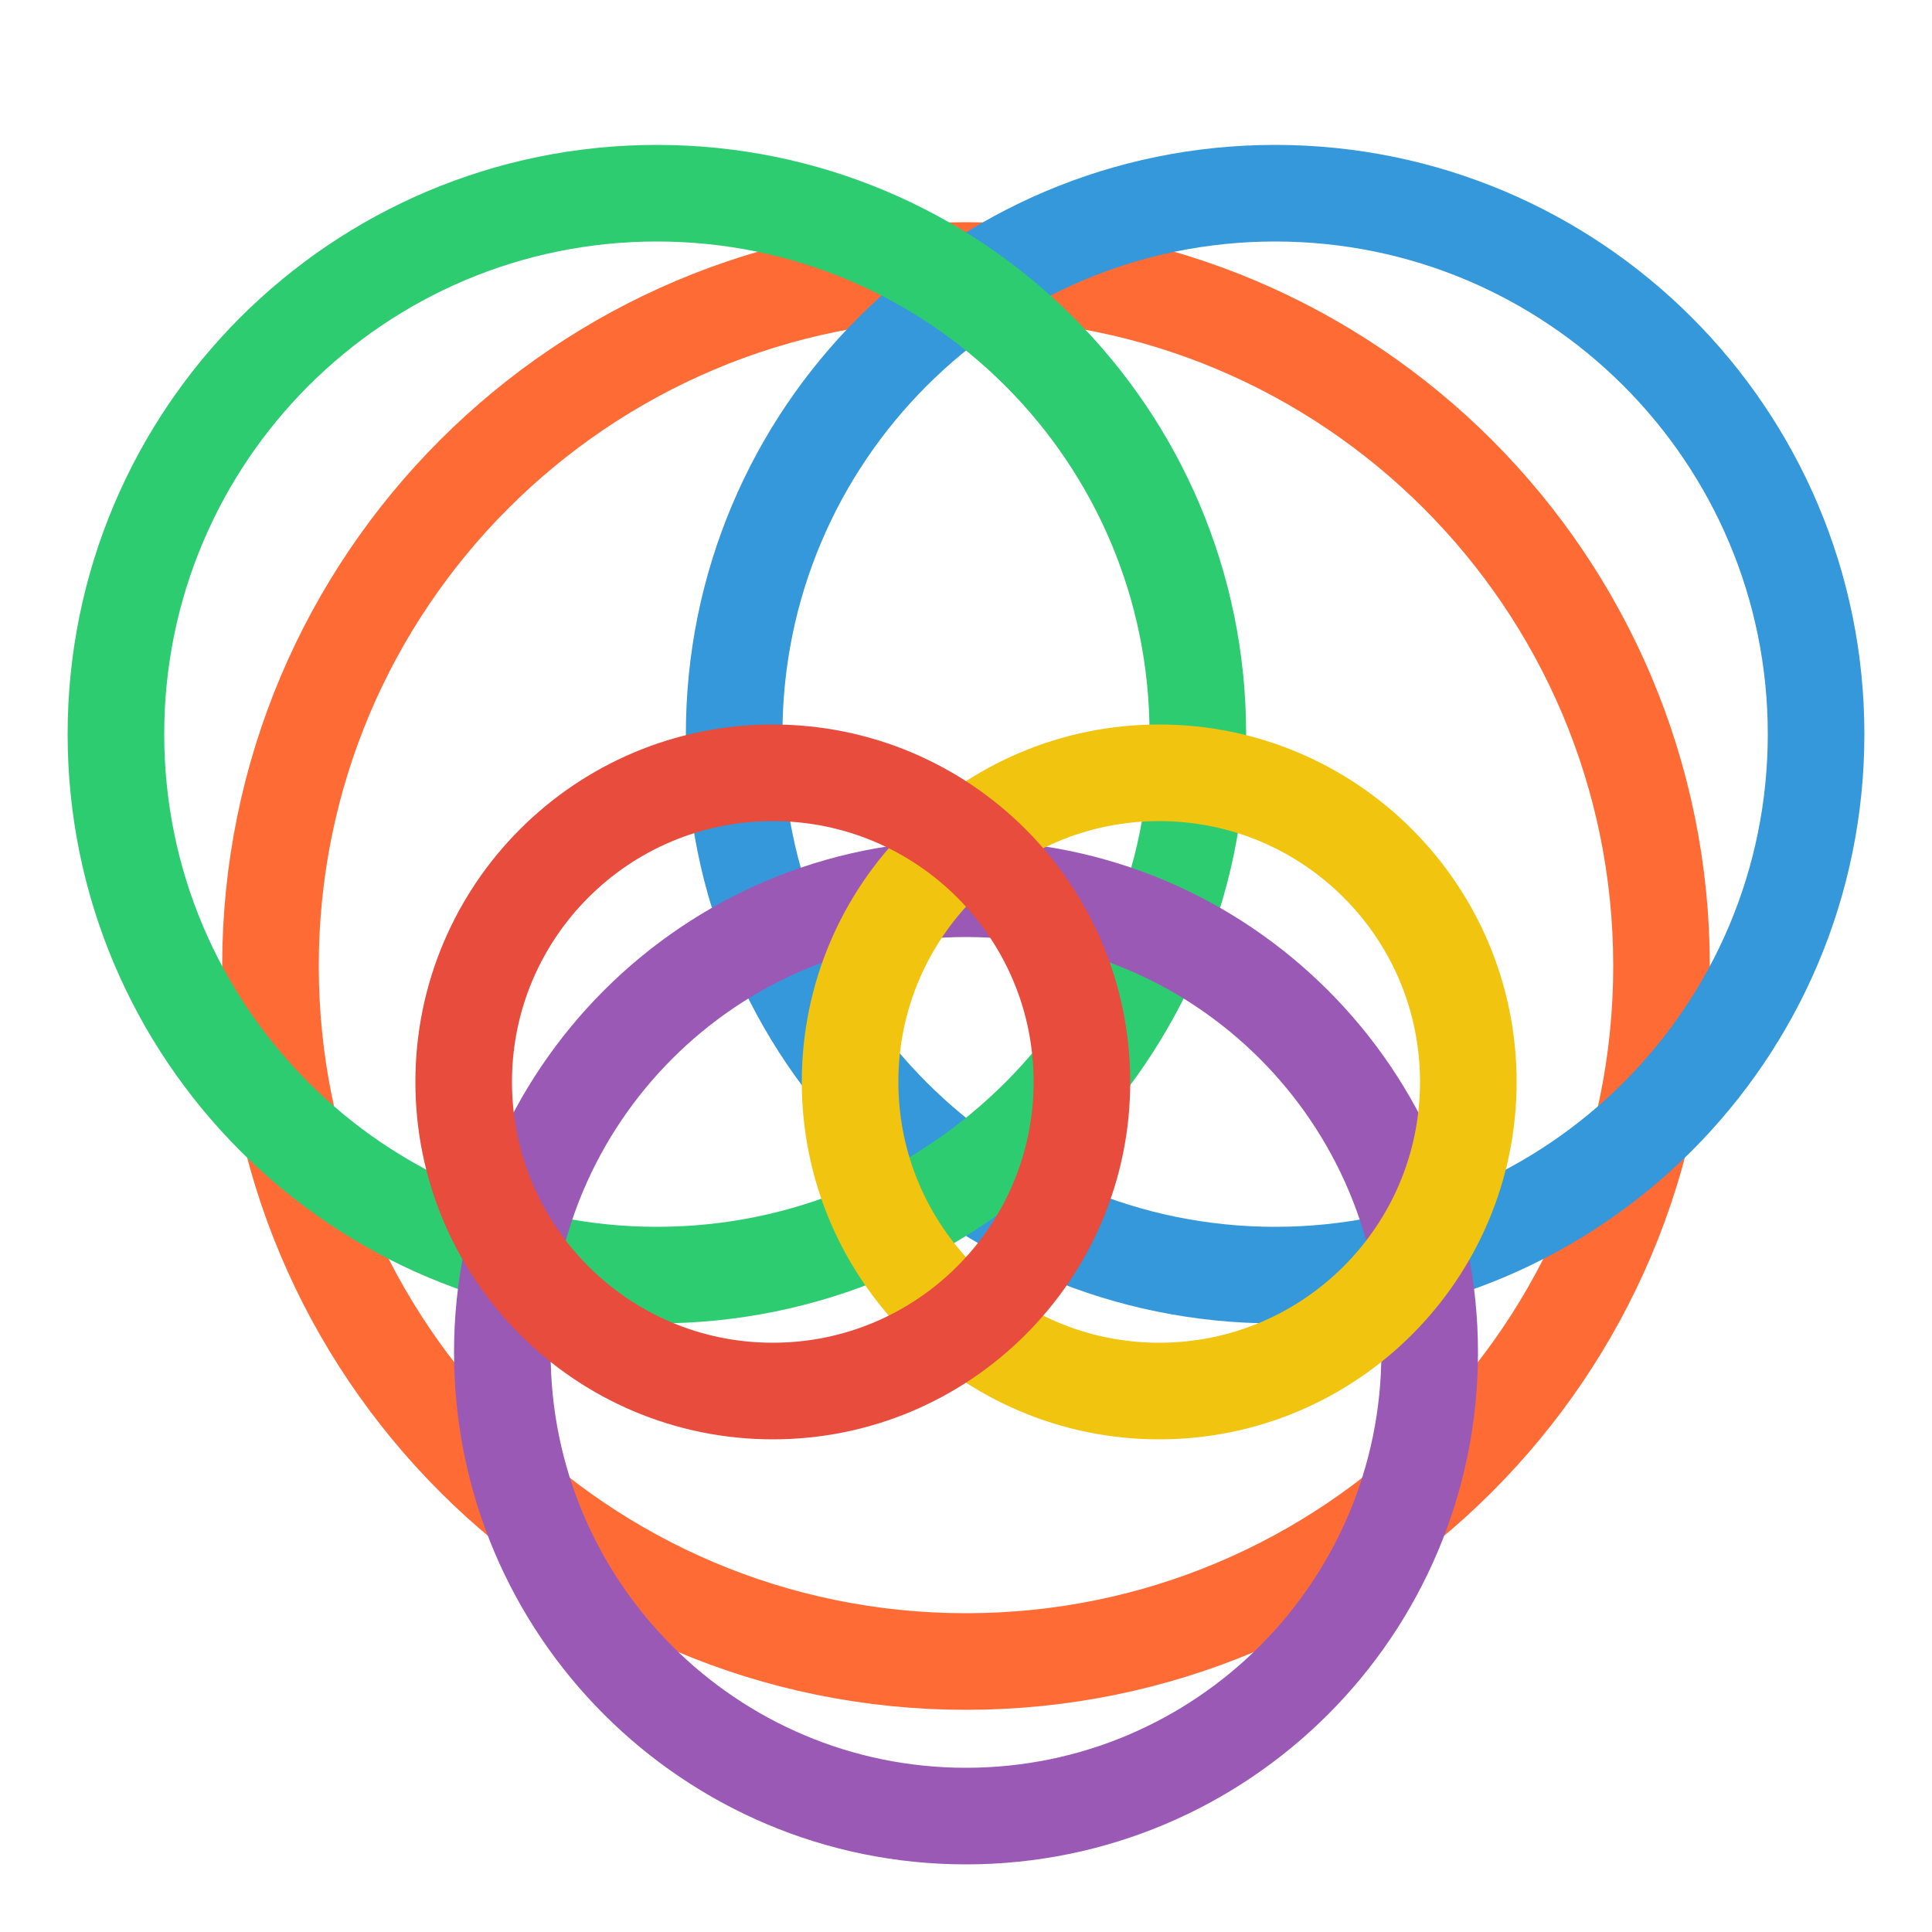
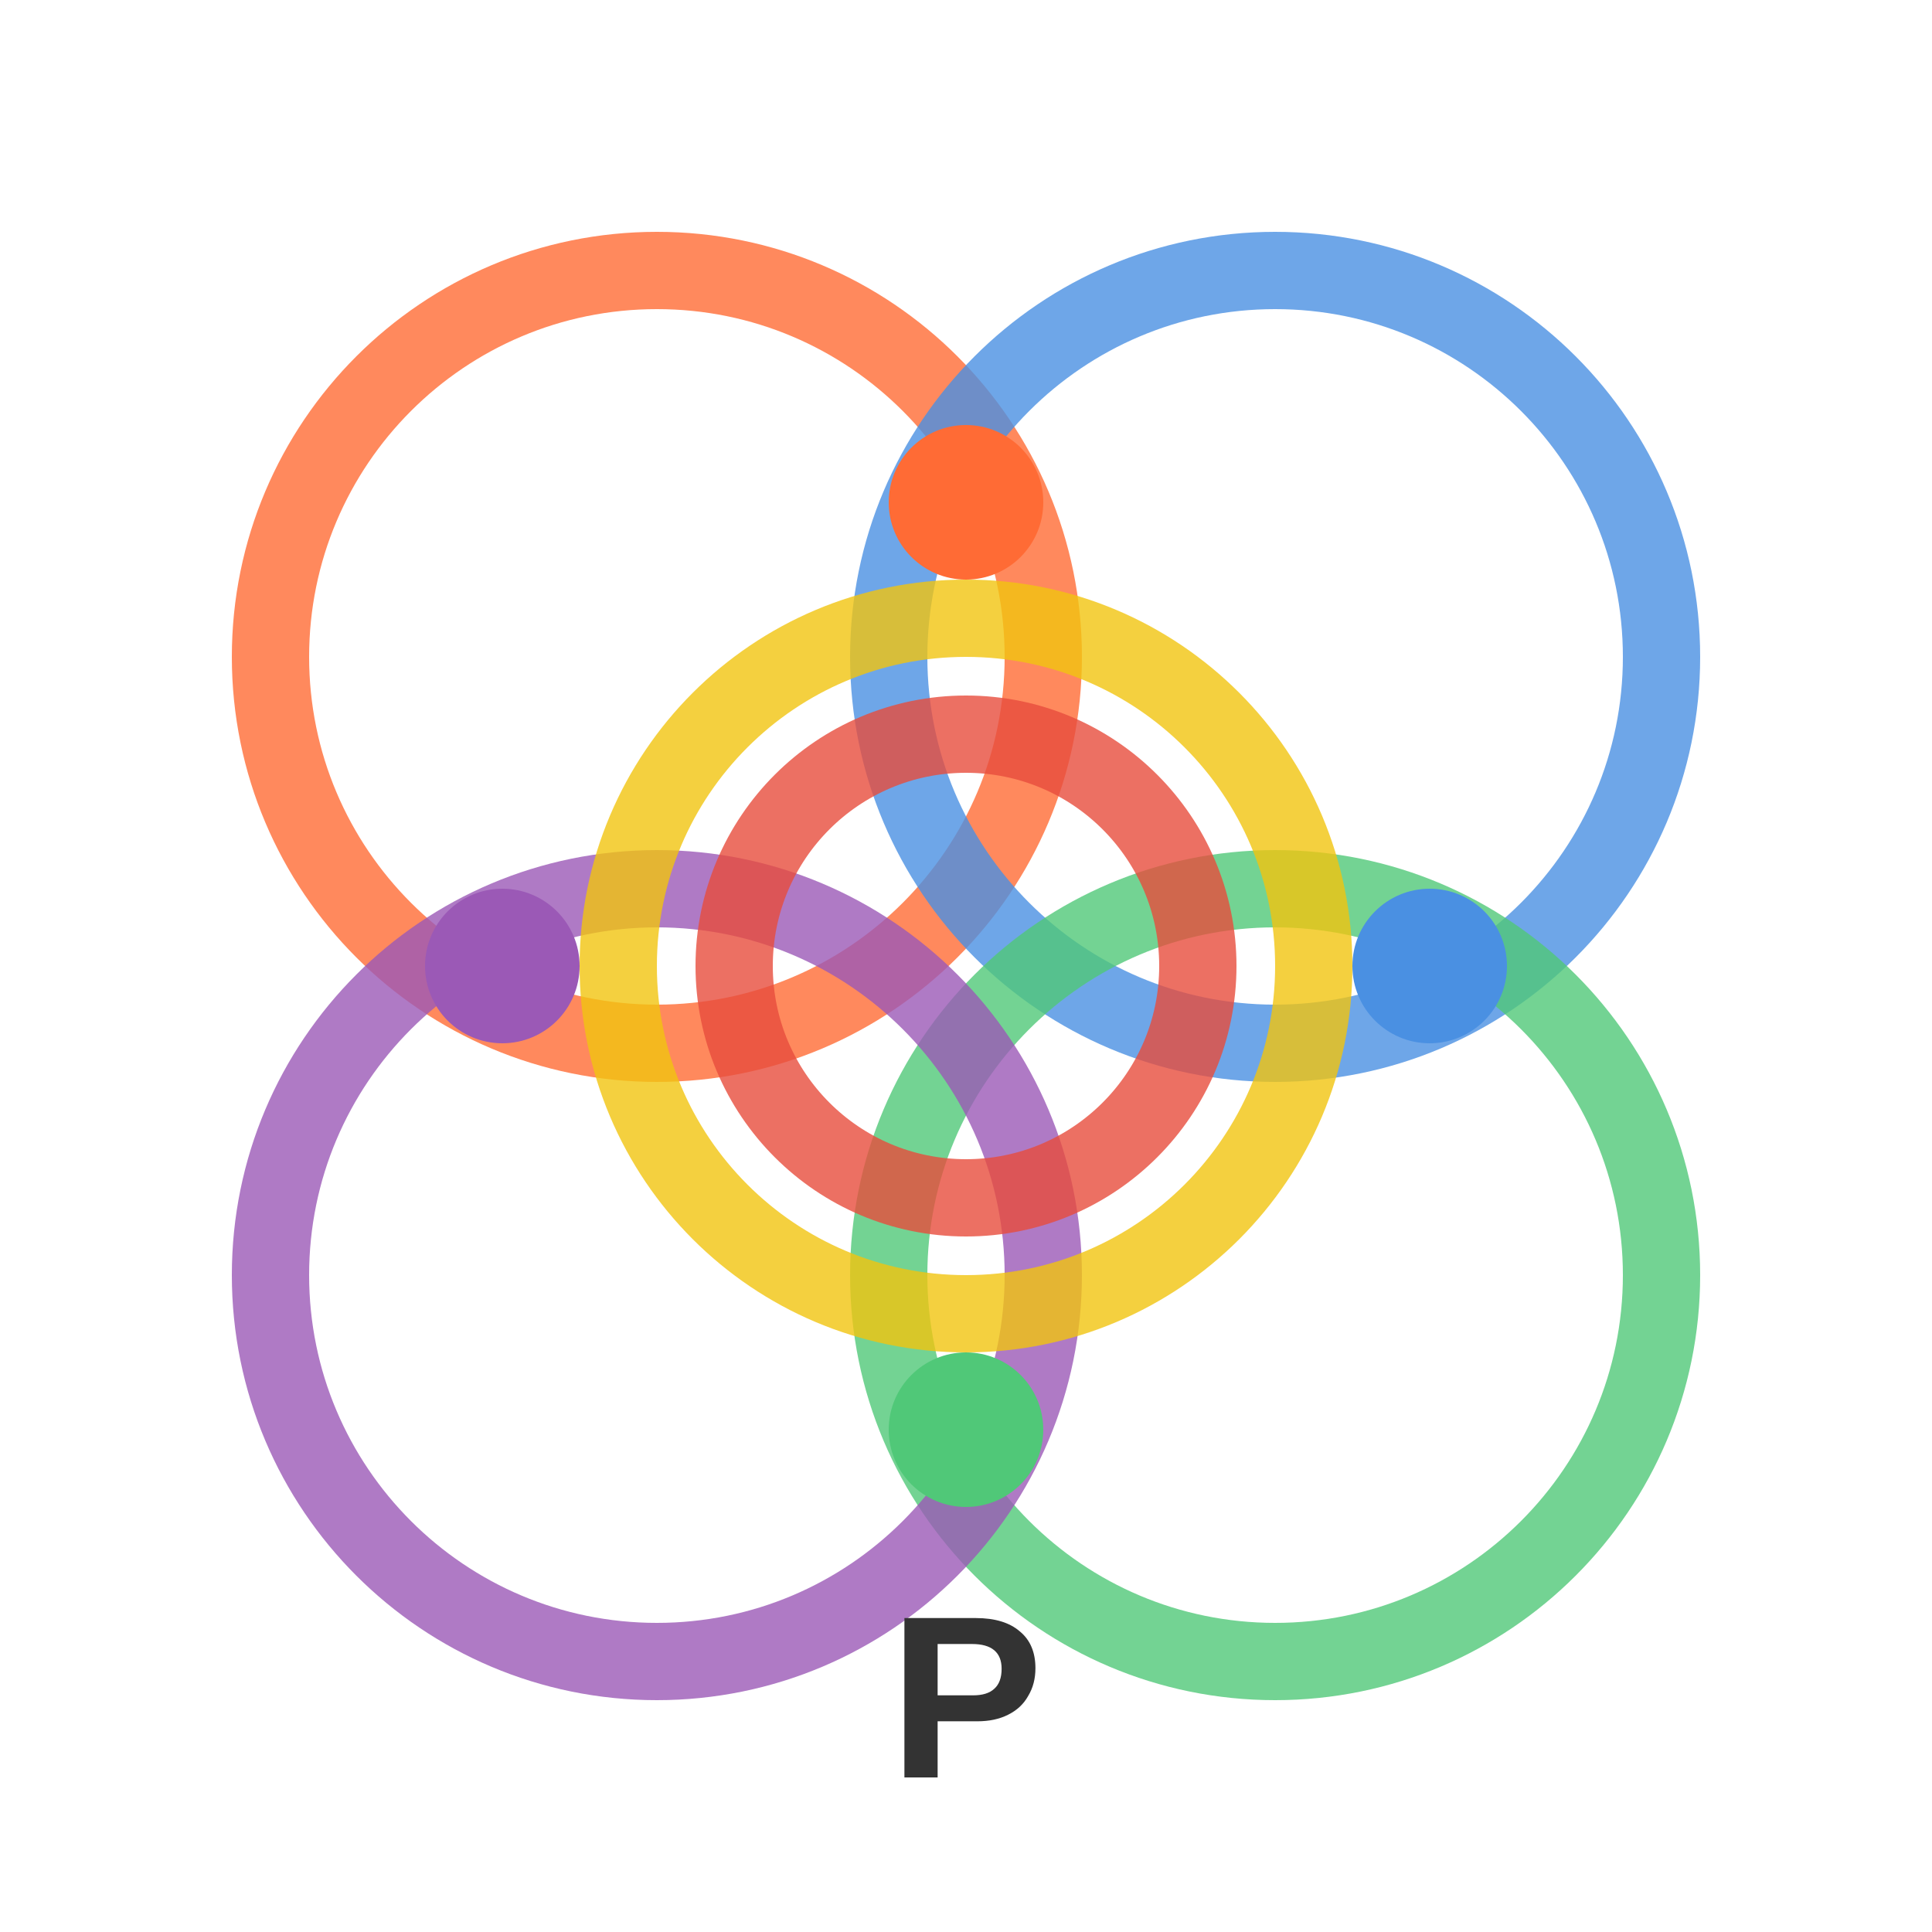
<svg xmlns="http://www.w3.org/2000/svg" width="50" height="50" viewBox="0 0 50 50">
  <defs>
    <style>
-       .ring { fill: none; stroke-width: 2.5; }
-       .orange { stroke: #FF6B35; }
-       .blue { stroke: #3498DB; }
-       .green { stroke: #2ECC71; }
-       .purple { stroke: #9B59B6; }
-       .yellow { stroke: #F1C40F; }
-       .red { stroke: #E74C3C; }
+       .link-circle { fill: none; stroke-width: 2; opacity: 0.8; }
+       .orange-link { stroke: #FF6B35; }
+       .blue-link { stroke: #4A90E2; }
+       .green-link { stroke: #50C878; }
+       .purple-link { stroke: #9B59B6; }
+       .yellow-link { stroke: #F1C40F; }
+       .red-link { stroke: #E74C3C; }
+       .parakaleo-text { font-family: Arial, sans-serif; font-size: 6px; font-weight: bold; fill: #333; }
    </style>
  </defs>
  <g transform="translate(25, 25)">
-     <circle cx="0" cy="0" r="18" class="ring orange" />
-     <circle cx="8" cy="-6" r="14" class="ring blue" />
-     <circle cx="-8" cy="-6" r="14" class="ring green" />
-     <circle cx="0" cy="10" r="12" class="ring purple" />
-     <circle cx="5" cy="3" r="8" class="ring yellow" />
-     <circle cx="-5" cy="3" r="8" class="ring red" />
+     <circle cx="-8" cy="-8" r="10" class="link-circle orange-link" />
+     <circle cx="8" cy="-8" r="10" class="link-circle blue-link" />
+     <circle cx="8" cy="8" r="10" class="link-circle green-link" />
+     <circle cx="-8" cy="8" r="10" class="link-circle purple-link" />
+     <circle cx="0" cy="0" r="9" class="link-circle yellow-link" />
+     <circle cx="0" cy="0" r="6" class="link-circle red-link" />
+     <circle cx="0" cy="-12" r="2" fill="#FF6B35" />
+     <circle cx="12" cy="0" r="2" fill="#4A90E2" />
+     <circle cx="0" cy="12" r="2" fill="#50C878" />
+     <circle cx="-12" cy="0" r="2" fill="#9B59B6" />
  </g>
+   <text x="25" y="46" text-anchor="middle" class="parakaleo-text">P</text>
</svg>
